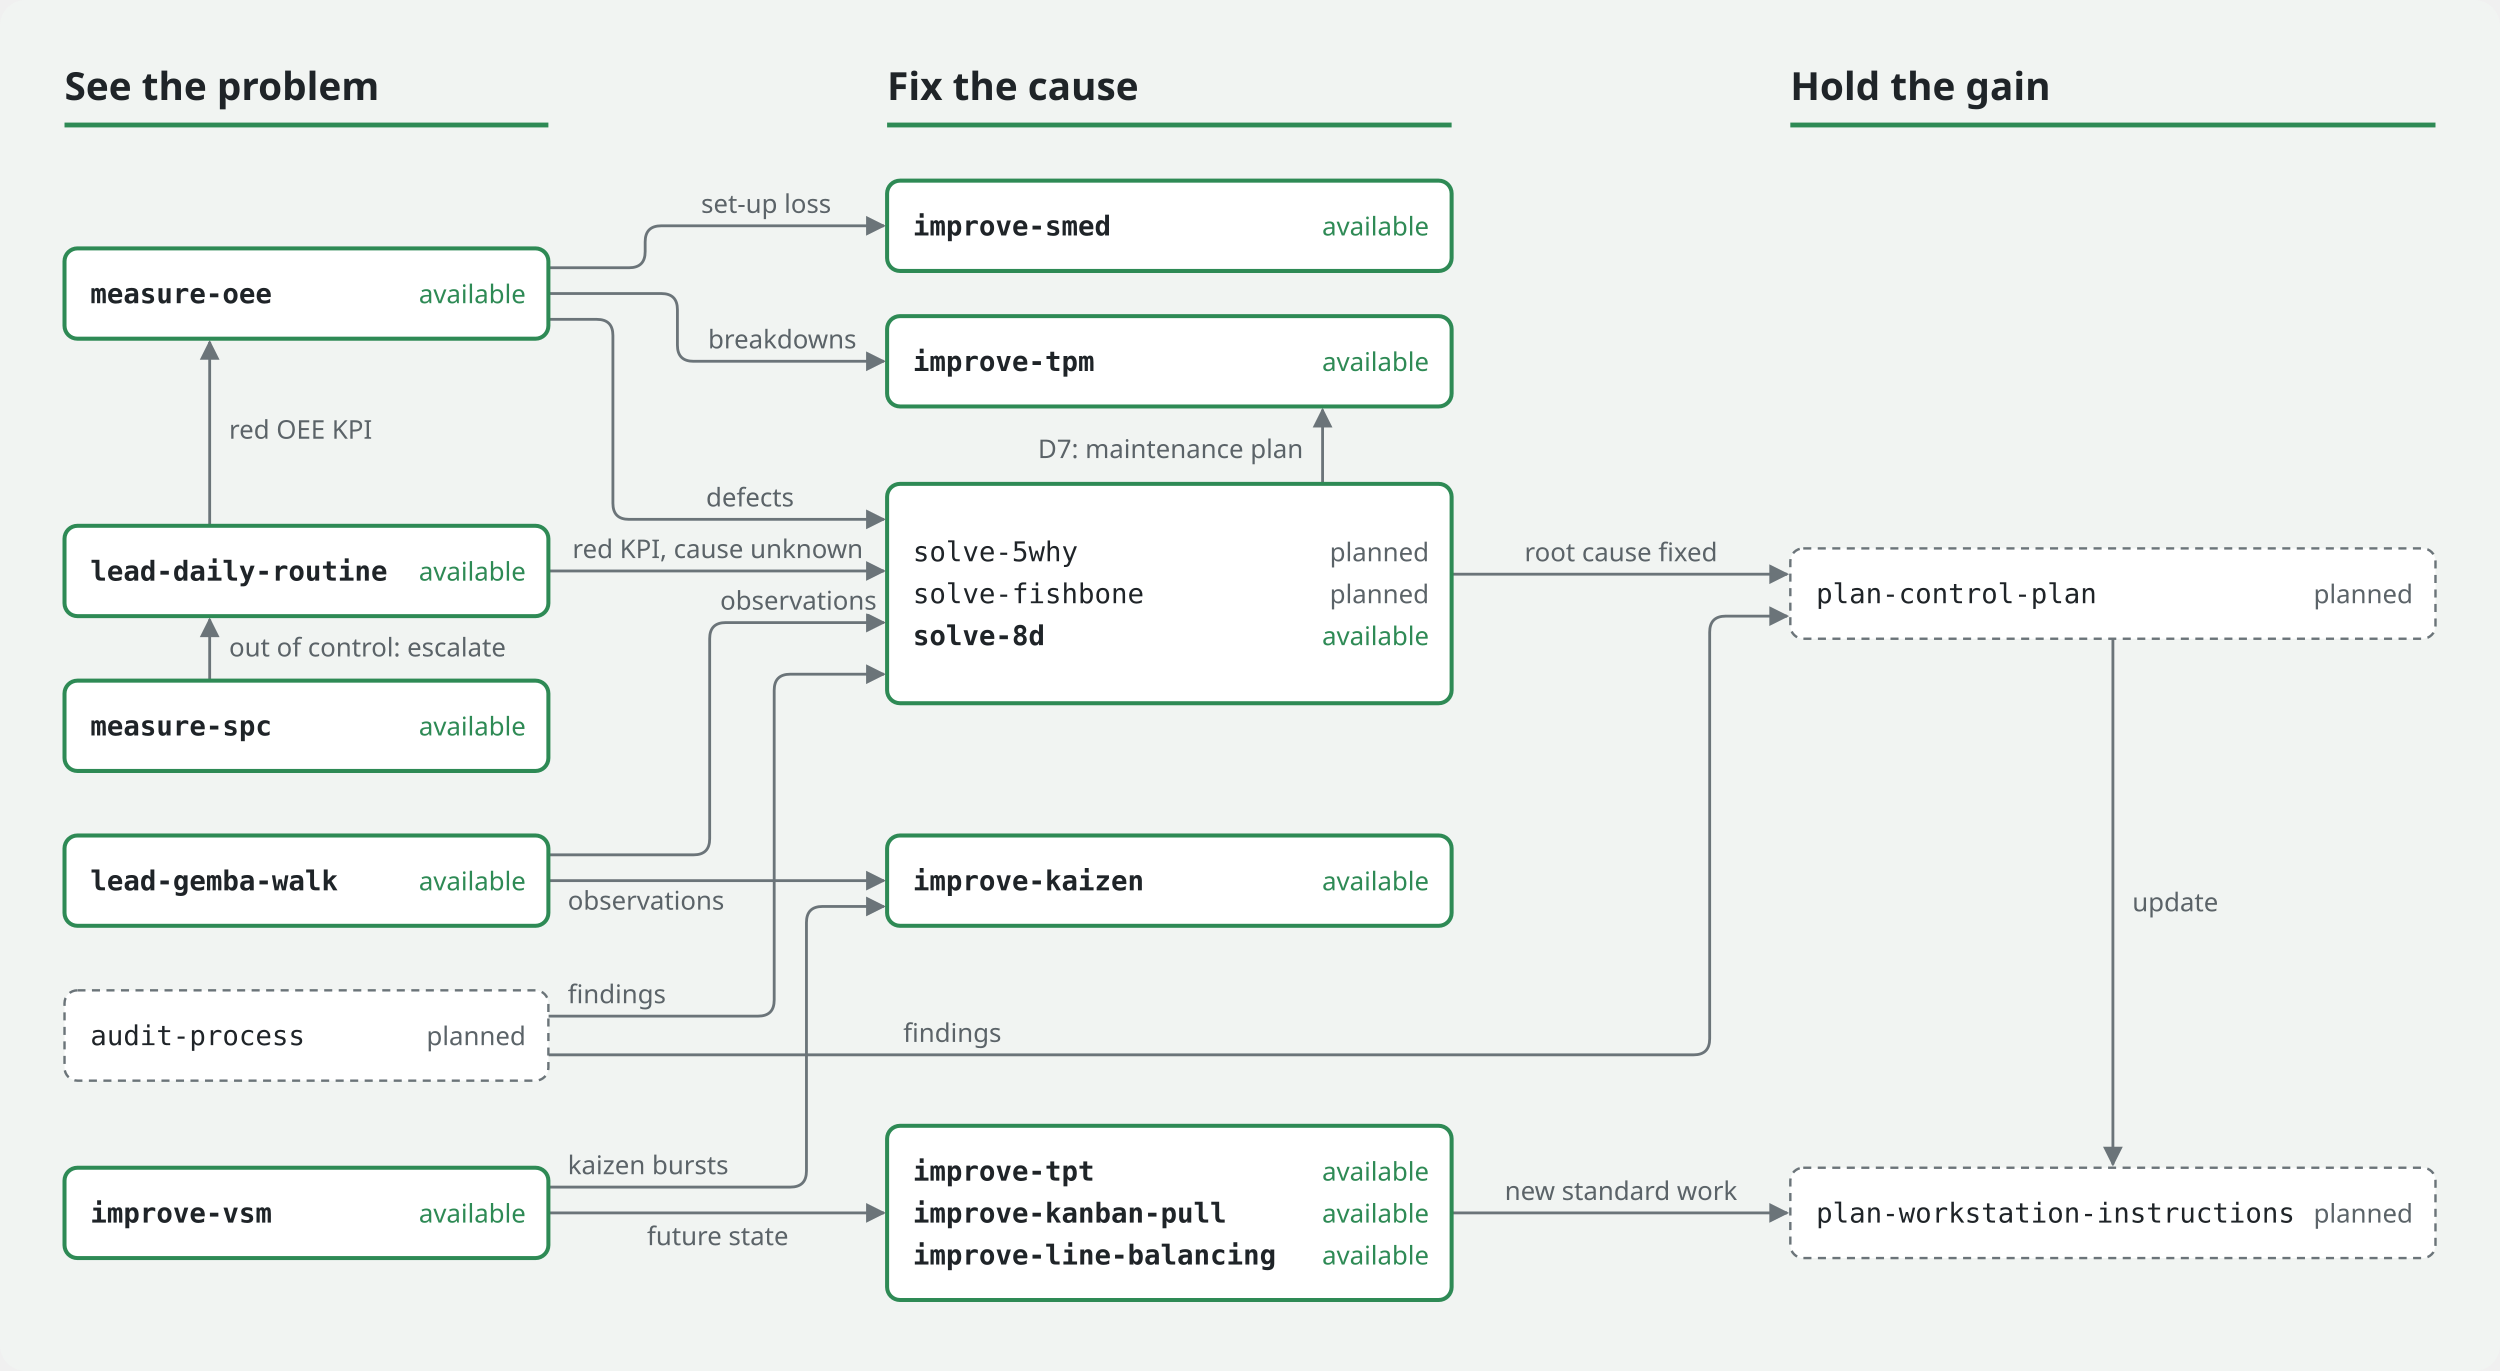
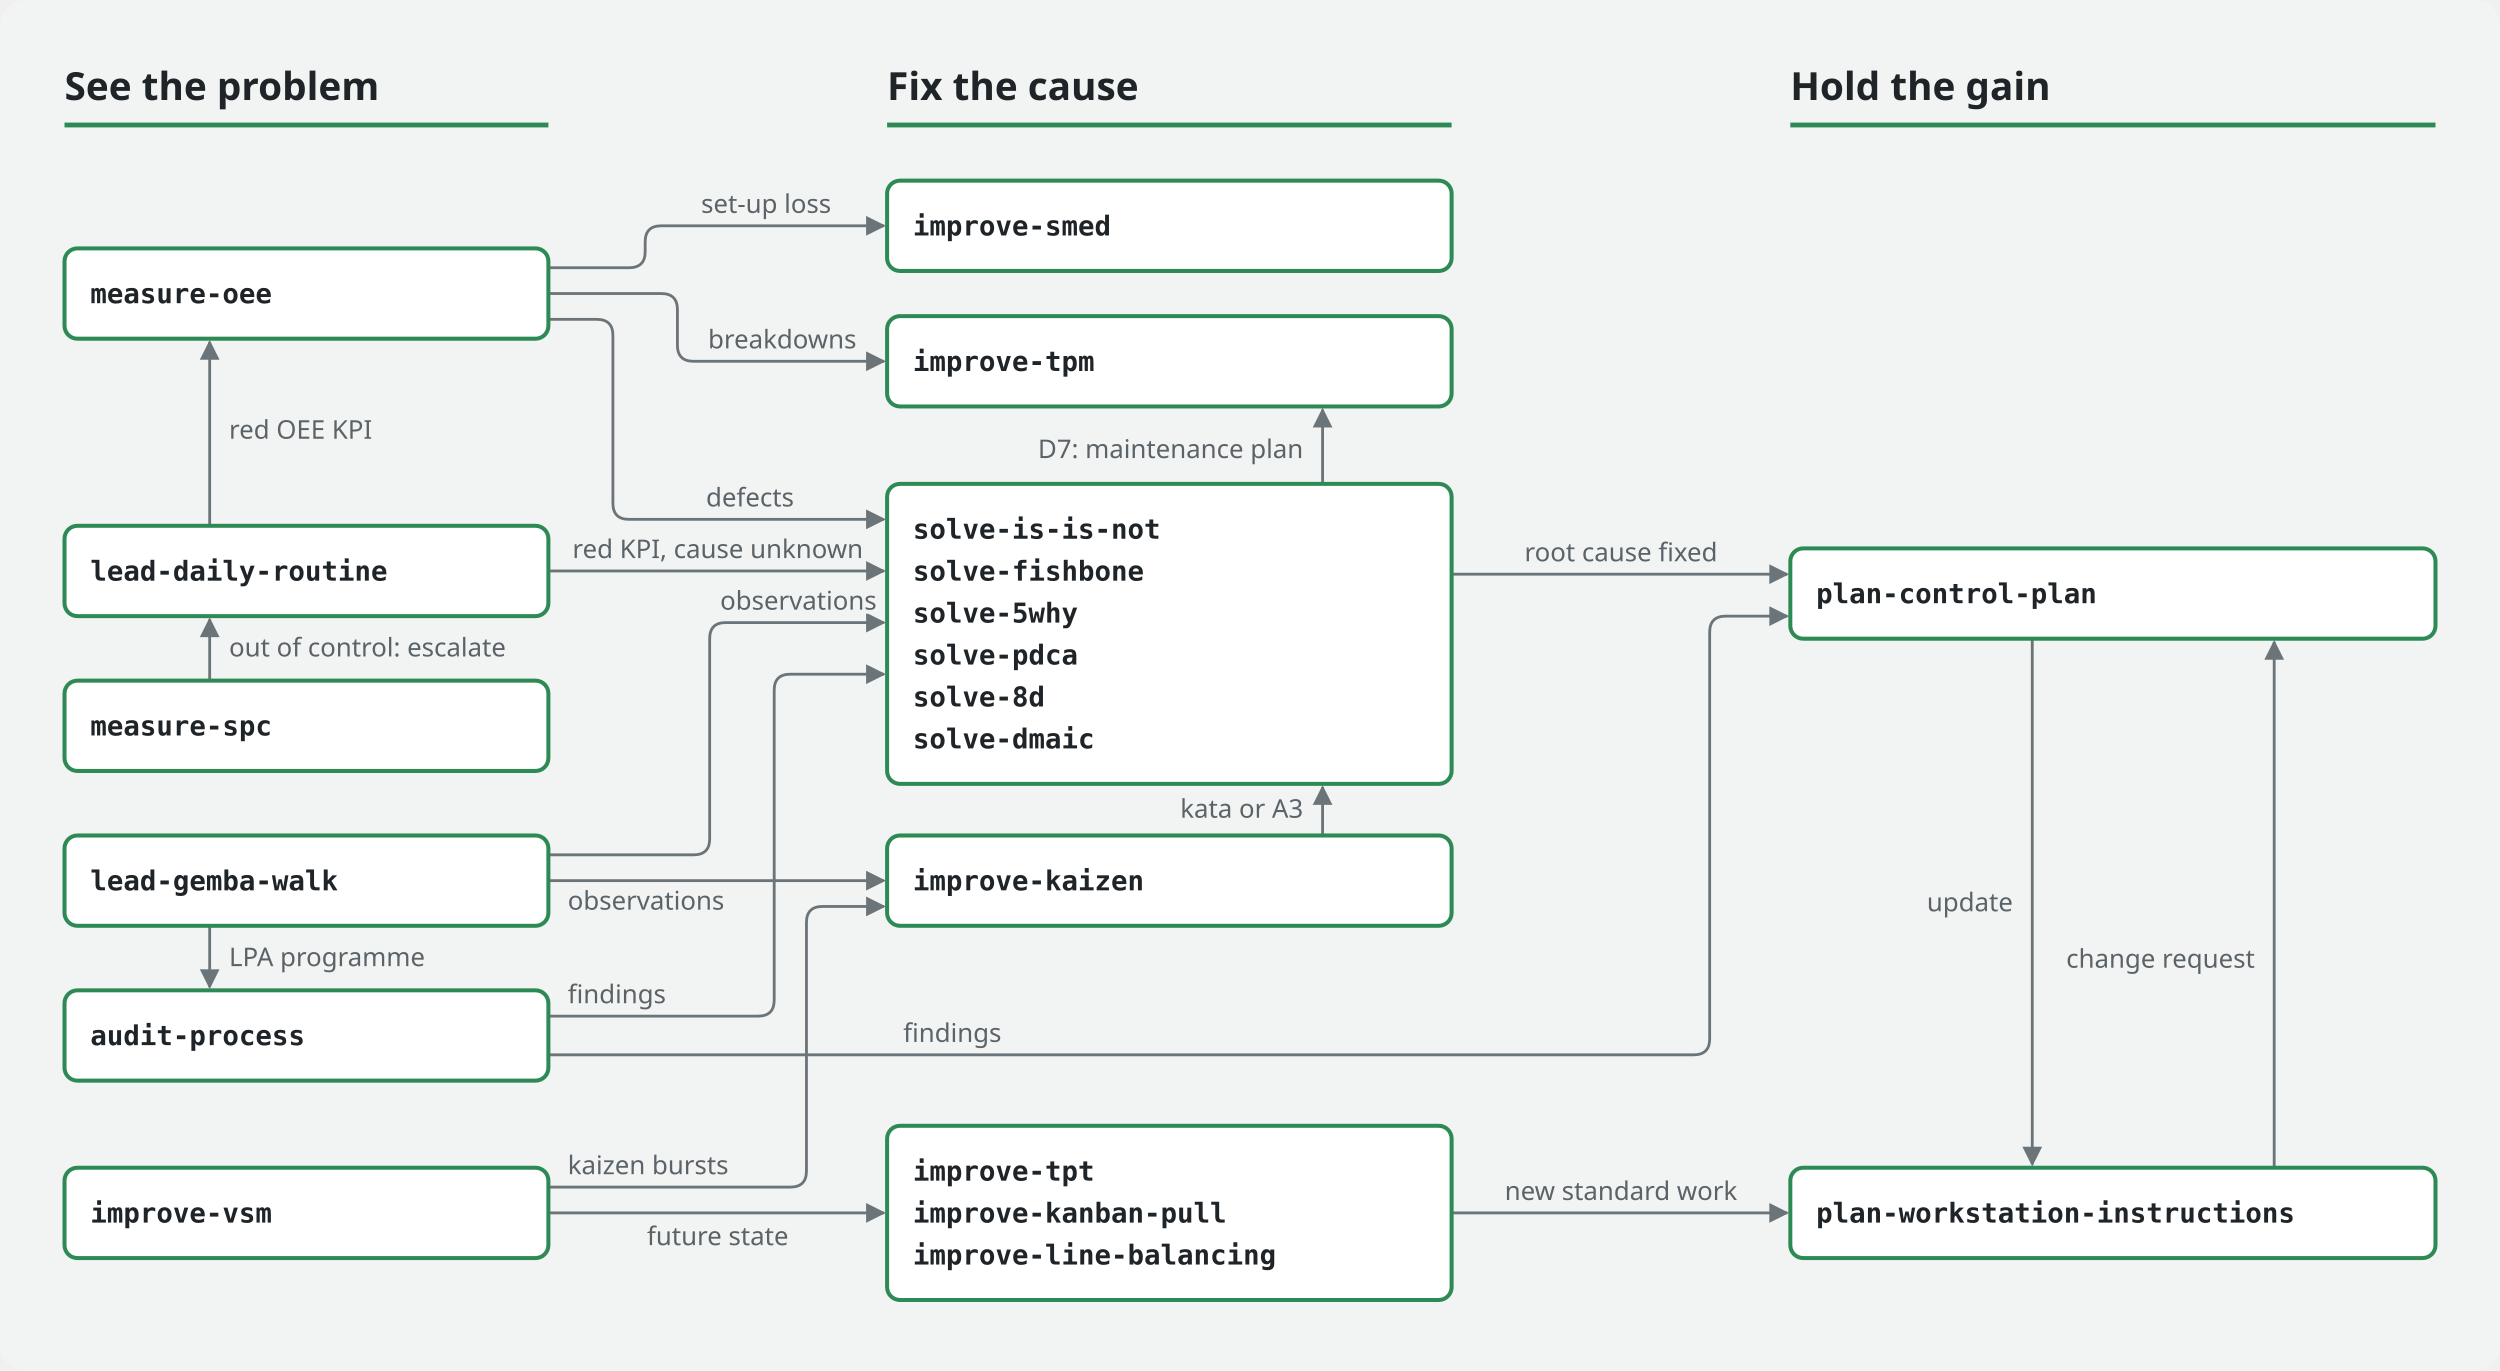
<svg xmlns="http://www.w3.org/2000/svg" viewBox="0 0 1550 850" width="1550" height="850" role="img" aria-labelledby="title desc">
  <defs>
    <marker id="arrow" viewBox="0 0 10 10" refX="9" refY="5" markerWidth="7" markerHeight="7" orient="auto">
      <path d="M0 0L10 5L0 10Z" fill="#6B7479" />
    </marker>
  </defs>
  <rect width="1550" height="850" rx="16" fill="#F1F4F2" />
  <text x="40" y="62" font-family="'Barlow Semi Condensed', 'Segoe UI', system-ui, sans-serif" font-size="24" font-weight="600" fill="#1F2428">See the problem</text>
  <rect x="40" y="76" width="300" height="3" fill="#2E8A55" />
  <text x="550" y="62" font-family="'Barlow Semi Condensed', 'Segoe UI', system-ui, sans-serif" font-size="24" font-weight="600" fill="#1F2428">Fix the cause</text>
  <rect x="550" y="76" width="350" height="3" fill="#2E8A55" />
  <text x="1110" y="62" font-family="'Barlow Semi Condensed', 'Segoe UI', system-ui, sans-serif" font-size="24" font-weight="600" fill="#1F2428">Hold the gain</text>
  <rect x="1110" y="76" width="400" height="3" fill="#2E8A55" />
  <path d="M340 166L390 166Q400 166 400 156L400 150Q400 140 410 140L548 140" fill="none" stroke="#6B7479" stroke-width="1.75" marker-end="url(#arrow)" />
  <text x="475" y="132" text-anchor="middle" font-family="'Barlow Semi Condensed', 'Segoe UI', system-ui, sans-serif" font-size="16" fill="#5B6368" stroke="#F1F4F2" stroke-width="5" stroke-linejoin="round" paint-order="stroke">set-up loss</text>
  <path d="M340 182L410 182Q420 182 420 192L420 214Q420 224 430 224L548 224" fill="none" stroke="#6B7479" stroke-width="1.75" marker-end="url(#arrow)" />
  <text x="485" y="216" text-anchor="middle" font-family="'Barlow Semi Condensed', 'Segoe UI', system-ui, sans-serif" font-size="16" fill="#5B6368" stroke="#F1F4F2" stroke-width="5" stroke-linejoin="round" paint-order="stroke">breakdowns</text>
  <path d="M340 198L370 198Q380 198 380 208L380 312Q380 322 390 322L548 322" fill="none" stroke="#6B7479" stroke-width="1.75" marker-end="url(#arrow)" />
  <text x="465" y="314" text-anchor="middle" font-family="'Barlow Semi Condensed', 'Segoe UI', system-ui, sans-serif" font-size="16" fill="#5B6368" stroke="#F1F4F2" stroke-width="5" stroke-linejoin="round" paint-order="stroke">defects</text>
  <path d="M340 354L548 354" fill="none" stroke="#6B7479" stroke-width="1.75" marker-end="url(#arrow)" />
  <text x="445" y="346" text-anchor="middle" font-family="'Barlow Semi Condensed', 'Segoe UI', system-ui, sans-serif" font-size="16" fill="#5B6368" stroke="#F1F4F2" stroke-width="5" stroke-linejoin="round" paint-order="stroke">red KPI, cause unknown</text>
  <path d="M130 326L130 212" fill="none" stroke="#6B7479" stroke-width="1.75" marker-end="url(#arrow)" />
  <text x="142" y="272" text-anchor="start" font-family="'Barlow Semi Condensed', 'Segoe UI', system-ui, sans-serif" font-size="16" fill="#5B6368" stroke="#F1F4F2" stroke-width="5" stroke-linejoin="round" paint-order="stroke">red OEE KPI</text>
  <path d="M130 422L130 384" fill="none" stroke="#6B7479" stroke-width="1.75" marker-end="url(#arrow)" />
  <text x="142" y="407" text-anchor="start" font-family="'Barlow Semi Condensed', 'Segoe UI', system-ui, sans-serif" font-size="16" fill="#5B6368" stroke="#F1F4F2" stroke-width="5" stroke-linejoin="round" paint-order="stroke">out of control: escalate</text>
  <path d="M340 530L430 530Q440 530 440 520L440 396Q440 386 450 386L548 386" fill="none" stroke="#6B7479" stroke-width="1.75" marker-end="url(#arrow)" />
  <text x="495" y="378" text-anchor="middle" font-family="'Barlow Semi Condensed', 'Segoe UI', system-ui, sans-serif" font-size="16" fill="#5B6368" stroke="#F1F4F2" stroke-width="5" stroke-linejoin="round" paint-order="stroke">observations</text>
  <path d="M340 546L548 546" fill="none" stroke="#6B7479" stroke-width="1.75" marker-end="url(#arrow)" />
  <text x="352" y="564" text-anchor="start" font-family="'Barlow Semi Condensed', 'Segoe UI', system-ui, sans-serif" font-size="16" fill="#5B6368" stroke="#F1F4F2" stroke-width="5" stroke-linejoin="round" paint-order="stroke">observations</text>
  <path d="M340 630L470 630Q480 630 480 620L480 428Q480 418 490 418L548 418" fill="none" stroke="#6B7479" stroke-width="1.75" marker-end="url(#arrow)" />
  <text x="352" y="622" text-anchor="start" font-family="'Barlow Semi Condensed', 'Segoe UI', system-ui, sans-serif" font-size="16" fill="#5B6368" stroke="#F1F4F2" stroke-width="5" stroke-linejoin="round" paint-order="stroke">findings</text>
  <path d="M340 654L1050 654Q1060 654 1060 644L1060 392Q1060 382 1070 382L1108 382" fill="none" stroke="#6B7479" stroke-width="1.75" marker-end="url(#arrow)" />
  <text x="560" y="646" text-anchor="start" font-family="'Barlow Semi Condensed', 'Segoe UI', system-ui, sans-serif" font-size="16" fill="#5B6368" stroke="#F1F4F2" stroke-width="5" stroke-linejoin="round" paint-order="stroke">findings</text>
  <path d="M340 752L548 752" fill="none" stroke="#6B7479" stroke-width="1.75" marker-end="url(#arrow)" />
  <text x="445" y="772" text-anchor="middle" font-family="'Barlow Semi Condensed', 'Segoe UI', system-ui, sans-serif" font-size="16" fill="#5B6368" stroke="#F1F4F2" stroke-width="5" stroke-linejoin="round" paint-order="stroke">future state</text>
+   <path d="M130 574L130 612" fill="none" stroke="#6B7479" stroke-width="1.75" marker-end="url(#arrow)" />
+   <text x="142" y="599" text-anchor="start" font-family="'Barlow Semi Condensed', 'Segoe UI', system-ui, sans-serif" font-size="16" fill="#5B6368" stroke="#F1F4F2" stroke-width="5" stroke-linejoin="round" paint-order="stroke">LPA programme</text>
  <path d="M340 736L490 736Q500 736 500 726L500 572Q500 562 510 562L548 562" fill="none" stroke="#6B7479" stroke-width="1.75" marker-end="url(#arrow)" />
  <text x="352" y="728" text-anchor="start" font-family="'Barlow Semi Condensed', 'Segoe UI', system-ui, sans-serif" font-size="16" fill="#5B6368" stroke="#F1F4F2" stroke-width="5" stroke-linejoin="round" paint-order="stroke">kaizen bursts</text>
  <path d="M900 356L1108 356" fill="none" stroke="#6B7479" stroke-width="1.75" marker-end="url(#arrow)" />
  <text x="1005" y="348" text-anchor="middle" font-family="'Barlow Semi Condensed', 'Segoe UI', system-ui, sans-serif" font-size="16" fill="#5B6368" stroke="#F1F4F2" stroke-width="5" stroke-linejoin="round" paint-order="stroke">root cause fixed</text>
  <path d="M820 300L820 254" fill="none" stroke="#6B7479" stroke-width="1.75" marker-end="url(#arrow)" />
  <text x="808" y="284" text-anchor="end" font-family="'Barlow Semi Condensed', 'Segoe UI', system-ui, sans-serif" font-size="16" fill="#5B6368" stroke="#F1F4F2" stroke-width="5" stroke-linejoin="round" paint-order="stroke">D7: maintenance plan</text>
-   <path d="M1310 396L1310 722" fill="none" stroke="#6B7479" stroke-width="1.75" marker-end="url(#arrow)" />
-   <text x="1322" y="565" text-anchor="start" font-family="'Barlow Semi Condensed', 'Segoe UI', system-ui, sans-serif" font-size="16" fill="#5B6368" stroke="#F1F4F2" stroke-width="5" stroke-linejoin="round" paint-order="stroke">update</text>
+   <path d="M820 518L820 488" fill="none" stroke="#6B7479" stroke-width="1.75" marker-end="url(#arrow)" />
+   <text x="808" y="507" text-anchor="end" font-family="'Barlow Semi Condensed', 'Segoe UI', system-ui, sans-serif" font-size="16" fill="#5B6368" stroke="#F1F4F2" stroke-width="5" stroke-linejoin="round" paint-order="stroke">kata or A3</text>
+   <path d="M1260 396L1260 722" fill="none" stroke="#6B7479" stroke-width="1.75" marker-end="url(#arrow)" />
+   <text x="1248" y="565" text-anchor="end" font-family="'Barlow Semi Condensed', 'Segoe UI', system-ui, sans-serif" font-size="16" fill="#5B6368" stroke="#F1F4F2" stroke-width="5" stroke-linejoin="round" paint-order="stroke">update</text>
+   <path d="M1410 724L1410 398" fill="none" stroke="#6B7479" stroke-width="1.75" marker-end="url(#arrow)" />
+   <text x="1398" y="600" text-anchor="end" font-family="'Barlow Semi Condensed', 'Segoe UI', system-ui, sans-serif" font-size="16" fill="#5B6368" stroke="#F1F4F2" stroke-width="5" stroke-linejoin="round" paint-order="stroke">change request</text>
  <path d="M900 752L1108 752" fill="none" stroke="#6B7479" stroke-width="1.75" marker-end="url(#arrow)" />
  <text x="1005" y="744" text-anchor="middle" font-family="'Barlow Semi Condensed', 'Segoe UI', system-ui, sans-serif" font-size="16" fill="#5B6368" stroke="#F1F4F2" stroke-width="5" stroke-linejoin="round" paint-order="stroke">new standard work</text>
  <rect x="40" y="154" width="300" height="56" rx="8" fill="#FFFFFF" stroke="#2E8A55" stroke-width="2.5" />
  <text x="56" y="188" font-family="ui-monospace, SFMono-Regular, Menlo, Consolas, monospace" font-size="17" font-weight="700" fill="#1F2428">measure-oee</text>
-   <text x="326" y="188" text-anchor="end" font-family="'Barlow Semi Condensed', 'Segoe UI', system-ui, sans-serif" font-size="16" fill="#2E8A55">available</text>
  <rect x="40" y="326" width="300" height="56" rx="8" fill="#FFFFFF" stroke="#2E8A55" stroke-width="2.5" />
  <text x="56" y="360" font-family="ui-monospace, SFMono-Regular, Menlo, Consolas, monospace" font-size="17" font-weight="700" fill="#1F2428">lead-daily-routine</text>
-   <text x="326" y="360" text-anchor="end" font-family="'Barlow Semi Condensed', 'Segoe UI', system-ui, sans-serif" font-size="16" fill="#2E8A55">available</text>
  <rect x="40" y="422" width="300" height="56" rx="8" fill="#FFFFFF" stroke="#2E8A55" stroke-width="2.5" />
  <text x="56" y="456" font-family="ui-monospace, SFMono-Regular, Menlo, Consolas, monospace" font-size="17" font-weight="700" fill="#1F2428">measure-spc</text>
-   <text x="326" y="456" text-anchor="end" font-family="'Barlow Semi Condensed', 'Segoe UI', system-ui, sans-serif" font-size="16" fill="#2E8A55">available</text>
  <rect x="40" y="518" width="300" height="56" rx="8" fill="#FFFFFF" stroke="#2E8A55" stroke-width="2.5" />
  <text x="56" y="552" font-family="ui-monospace, SFMono-Regular, Menlo, Consolas, monospace" font-size="17" font-weight="700" fill="#1F2428">lead-gemba-walk</text>
-   <text x="326" y="552" text-anchor="end" font-family="'Barlow Semi Condensed', 'Segoe UI', system-ui, sans-serif" font-size="16" fill="#2E8A55">available</text>
-   <rect x="40" y="614" width="300" height="56" rx="8" fill="#FFFFFF" stroke="#6B7479" stroke-width="1.5" stroke-dasharray="5 4" />
-   <text x="56" y="648" font-family="ui-monospace, SFMono-Regular, Menlo, Consolas, monospace" font-size="17" font-weight="400" fill="#1F2428">audit-process</text>
-   <text x="326" y="648" text-anchor="end" font-family="'Barlow Semi Condensed', 'Segoe UI', system-ui, sans-serif" font-size="16" fill="#5B6368">planned</text>
+   <rect x="40" y="614" width="300" height="56" rx="8" fill="#FFFFFF" stroke="#2E8A55" stroke-width="2.5" />
+   <text x="56" y="648" font-family="ui-monospace, SFMono-Regular, Menlo, Consolas, monospace" font-size="17" font-weight="700" fill="#1F2428">audit-process</text>
  <rect x="40" y="724" width="300" height="56" rx="8" fill="#FFFFFF" stroke="#2E8A55" stroke-width="2.5" />
  <text x="56" y="758" font-family="ui-monospace, SFMono-Regular, Menlo, Consolas, monospace" font-size="17" font-weight="700" fill="#1F2428">improve-vsm</text>
-   <text x="326" y="758" text-anchor="end" font-family="'Barlow Semi Condensed', 'Segoe UI', system-ui, sans-serif" font-size="16" fill="#2E8A55">available</text>
  <rect x="550" y="112" width="350" height="56" rx="8" fill="#FFFFFF" stroke="#2E8A55" stroke-width="2.5" />
  <text x="566" y="146" font-family="ui-monospace, SFMono-Regular, Menlo, Consolas, monospace" font-size="17" font-weight="700" fill="#1F2428">improve-smed</text>
-   <text x="886" y="146" text-anchor="end" font-family="'Barlow Semi Condensed', 'Segoe UI', system-ui, sans-serif" font-size="16" fill="#2E8A55">available</text>
  <rect x="550" y="196" width="350" height="56" rx="8" fill="#FFFFFF" stroke="#2E8A55" stroke-width="2.5" />
  <text x="566" y="230" font-family="ui-monospace, SFMono-Regular, Menlo, Consolas, monospace" font-size="17" font-weight="700" fill="#1F2428">improve-tpm</text>
-   <text x="886" y="230" text-anchor="end" font-family="'Barlow Semi Condensed', 'Segoe UI', system-ui, sans-serif" font-size="16" fill="#2E8A55">available</text>
-   <rect x="550" y="300" width="350" height="136" rx="8" fill="#FFFFFF" stroke="#2E8A55" stroke-width="2.5" />
-   <text x="566" y="348" font-family="ui-monospace, SFMono-Regular, Menlo, Consolas, monospace" font-size="17" font-weight="400" fill="#1F2428">solve-5why</text>
-   <text x="886" y="348" text-anchor="end" font-family="'Barlow Semi Condensed', 'Segoe UI', system-ui, sans-serif" font-size="16" fill="#5B6368">planned</text>
-   <text x="566" y="374" font-family="ui-monospace, SFMono-Regular, Menlo, Consolas, monospace" font-size="17" font-weight="400" fill="#1F2428">solve-fishbone</text>
-   <text x="886" y="374" text-anchor="end" font-family="'Barlow Semi Condensed', 'Segoe UI', system-ui, sans-serif" font-size="16" fill="#5B6368">planned</text>
-   <text x="566" y="400" font-family="ui-monospace, SFMono-Regular, Menlo, Consolas, monospace" font-size="17" font-weight="700" fill="#1F2428">solve-8d</text>
-   <text x="886" y="400" text-anchor="end" font-family="'Barlow Semi Condensed', 'Segoe UI', system-ui, sans-serif" font-size="16" fill="#2E8A55">available</text>
+   <rect x="550" y="300" width="350" height="186" rx="8" fill="#FFFFFF" stroke="#2E8A55" stroke-width="2.5" />
+   <text x="566" y="334" font-family="ui-monospace, SFMono-Regular, Menlo, Consolas, monospace" font-size="17" font-weight="700" fill="#1F2428">solve-is-is-not</text>
+   <text x="566" y="360" font-family="ui-monospace, SFMono-Regular, Menlo, Consolas, monospace" font-size="17" font-weight="700" fill="#1F2428">solve-fishbone</text>
+   <text x="566" y="386" font-family="ui-monospace, SFMono-Regular, Menlo, Consolas, monospace" font-size="17" font-weight="700" fill="#1F2428">solve-5why</text>
+   <text x="566" y="412" font-family="ui-monospace, SFMono-Regular, Menlo, Consolas, monospace" font-size="17" font-weight="700" fill="#1F2428">solve-pdca</text>
+   <text x="566" y="438" font-family="ui-monospace, SFMono-Regular, Menlo, Consolas, monospace" font-size="17" font-weight="700" fill="#1F2428">solve-8d</text>
+   <text x="566" y="464" font-family="ui-monospace, SFMono-Regular, Menlo, Consolas, monospace" font-size="17" font-weight="700" fill="#1F2428">solve-dmaic</text>
  <rect x="550" y="518" width="350" height="56" rx="8" fill="#FFFFFF" stroke="#2E8A55" stroke-width="2.5" />
  <text x="566" y="552" font-family="ui-monospace, SFMono-Regular, Menlo, Consolas, monospace" font-size="17" font-weight="700" fill="#1F2428">improve-kaizen</text>
-   <text x="886" y="552" text-anchor="end" font-family="'Barlow Semi Condensed', 'Segoe UI', system-ui, sans-serif" font-size="16" fill="#2E8A55">available</text>
  <rect x="550" y="698" width="350" height="108" rx="8" fill="#FFFFFF" stroke="#2E8A55" stroke-width="2.5" />
  <text x="566" y="732" font-family="ui-monospace, SFMono-Regular, Menlo, Consolas, monospace" font-size="17" font-weight="700" fill="#1F2428">improve-tpt</text>
-   <text x="886" y="732" text-anchor="end" font-family="'Barlow Semi Condensed', 'Segoe UI', system-ui, sans-serif" font-size="16" fill="#2E8A55">available</text>
  <text x="566" y="758" font-family="ui-monospace, SFMono-Regular, Menlo, Consolas, monospace" font-size="17" font-weight="700" fill="#1F2428">improve-kanban-pull</text>
-   <text x="886" y="758" text-anchor="end" font-family="'Barlow Semi Condensed', 'Segoe UI', system-ui, sans-serif" font-size="16" fill="#2E8A55">available</text>
  <text x="566" y="784" font-family="ui-monospace, SFMono-Regular, Menlo, Consolas, monospace" font-size="17" font-weight="700" fill="#1F2428">improve-line-balancing</text>
-   <text x="886" y="784" text-anchor="end" font-family="'Barlow Semi Condensed', 'Segoe UI', system-ui, sans-serif" font-size="16" fill="#2E8A55">available</text>
-   <rect x="1110" y="340" width="400" height="56" rx="8" fill="#FFFFFF" stroke="#6B7479" stroke-width="1.5" stroke-dasharray="5 4" />
-   <text x="1126" y="374" font-family="ui-monospace, SFMono-Regular, Menlo, Consolas, monospace" font-size="17" font-weight="400" fill="#1F2428">plan-control-plan</text>
-   <text x="1496" y="374" text-anchor="end" font-family="'Barlow Semi Condensed', 'Segoe UI', system-ui, sans-serif" font-size="16" fill="#5B6368">planned</text>
-   <rect x="1110" y="724" width="400" height="56" rx="8" fill="#FFFFFF" stroke="#6B7479" stroke-width="1.5" stroke-dasharray="5 4" />
-   <text x="1126" y="758" font-family="ui-monospace, SFMono-Regular, Menlo, Consolas, monospace" font-size="17" font-weight="400" fill="#1F2428">plan-workstation-instructions</text>
-   <text x="1496" y="758" text-anchor="end" font-family="'Barlow Semi Condensed', 'Segoe UI', system-ui, sans-serif" font-size="16" fill="#5B6368">planned</text>
+   <rect x="1110" y="340" width="400" height="56" rx="8" fill="#FFFFFF" stroke="#2E8A55" stroke-width="2.5" />
+   <text x="1126" y="374" font-family="ui-monospace, SFMono-Regular, Menlo, Consolas, monospace" font-size="17" font-weight="700" fill="#1F2428">plan-control-plan</text>
+   <rect x="1110" y="724" width="400" height="56" rx="8" fill="#FFFFFF" stroke="#2E8A55" stroke-width="2.5" />
+   <text x="1126" y="758" font-family="ui-monospace, SFMono-Regular, Menlo, Consolas, monospace" font-size="17" font-weight="700" fill="#1F2428">plan-workstation-instructions</text>
</svg>
